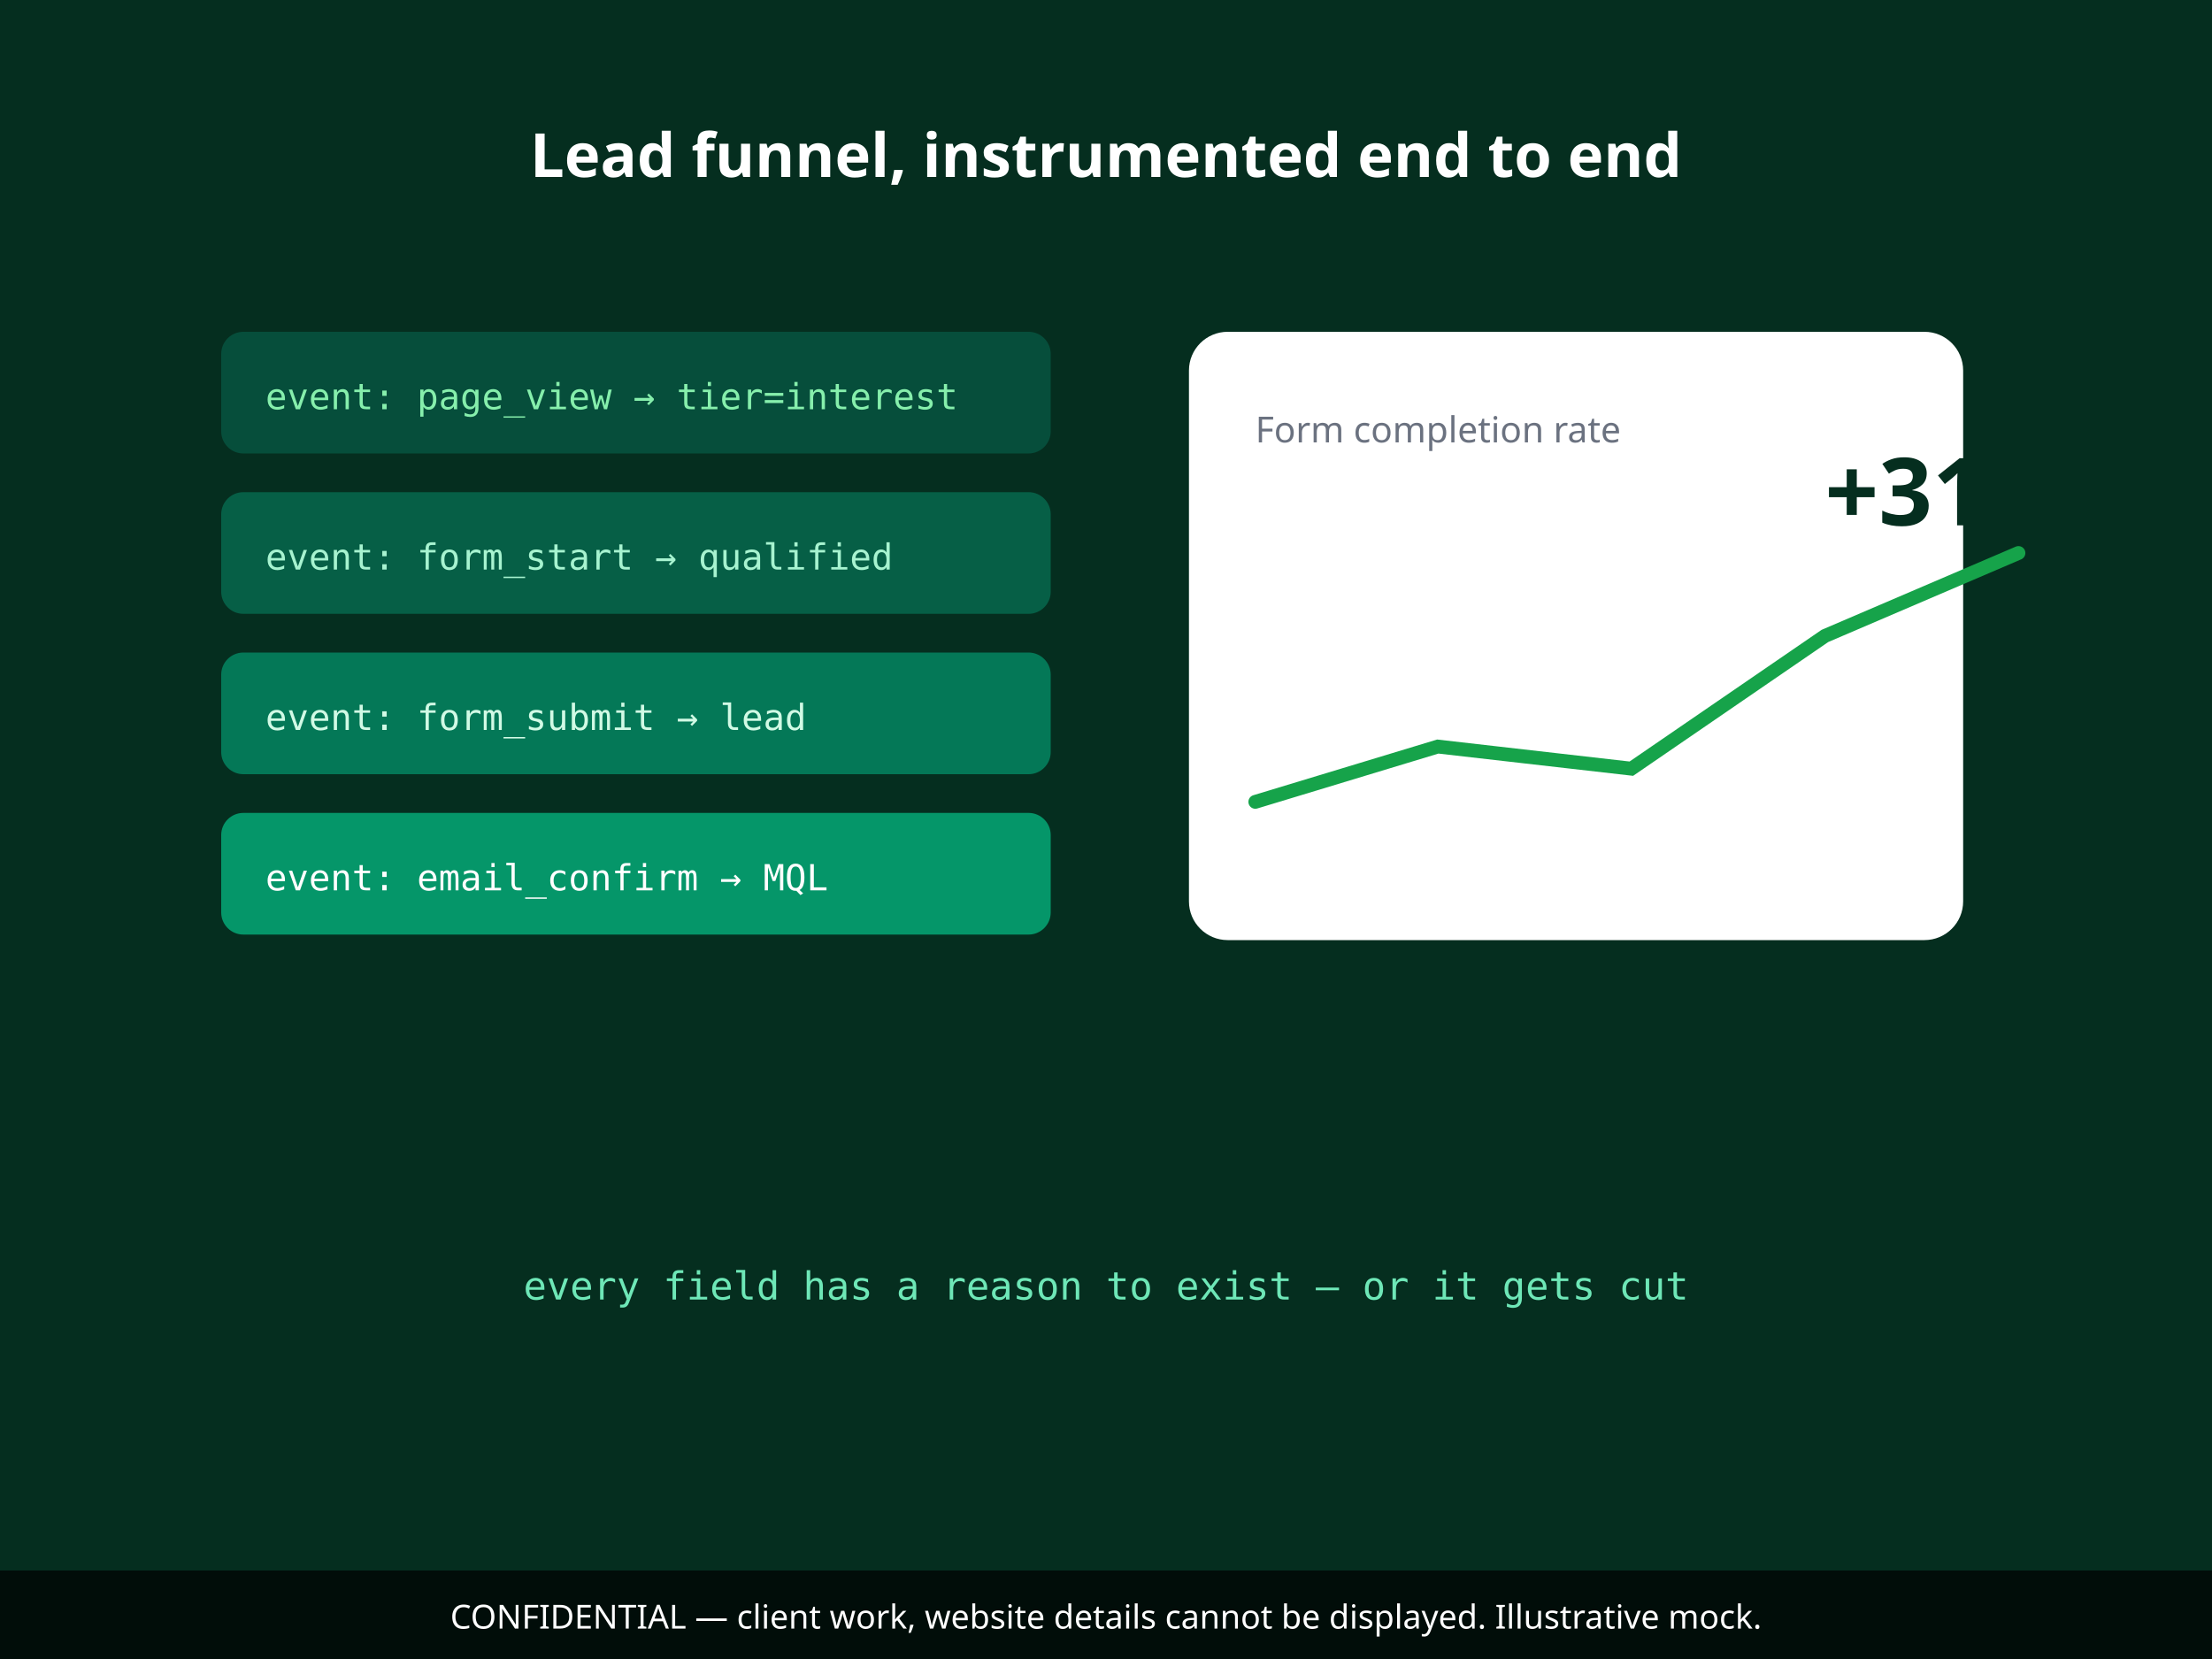
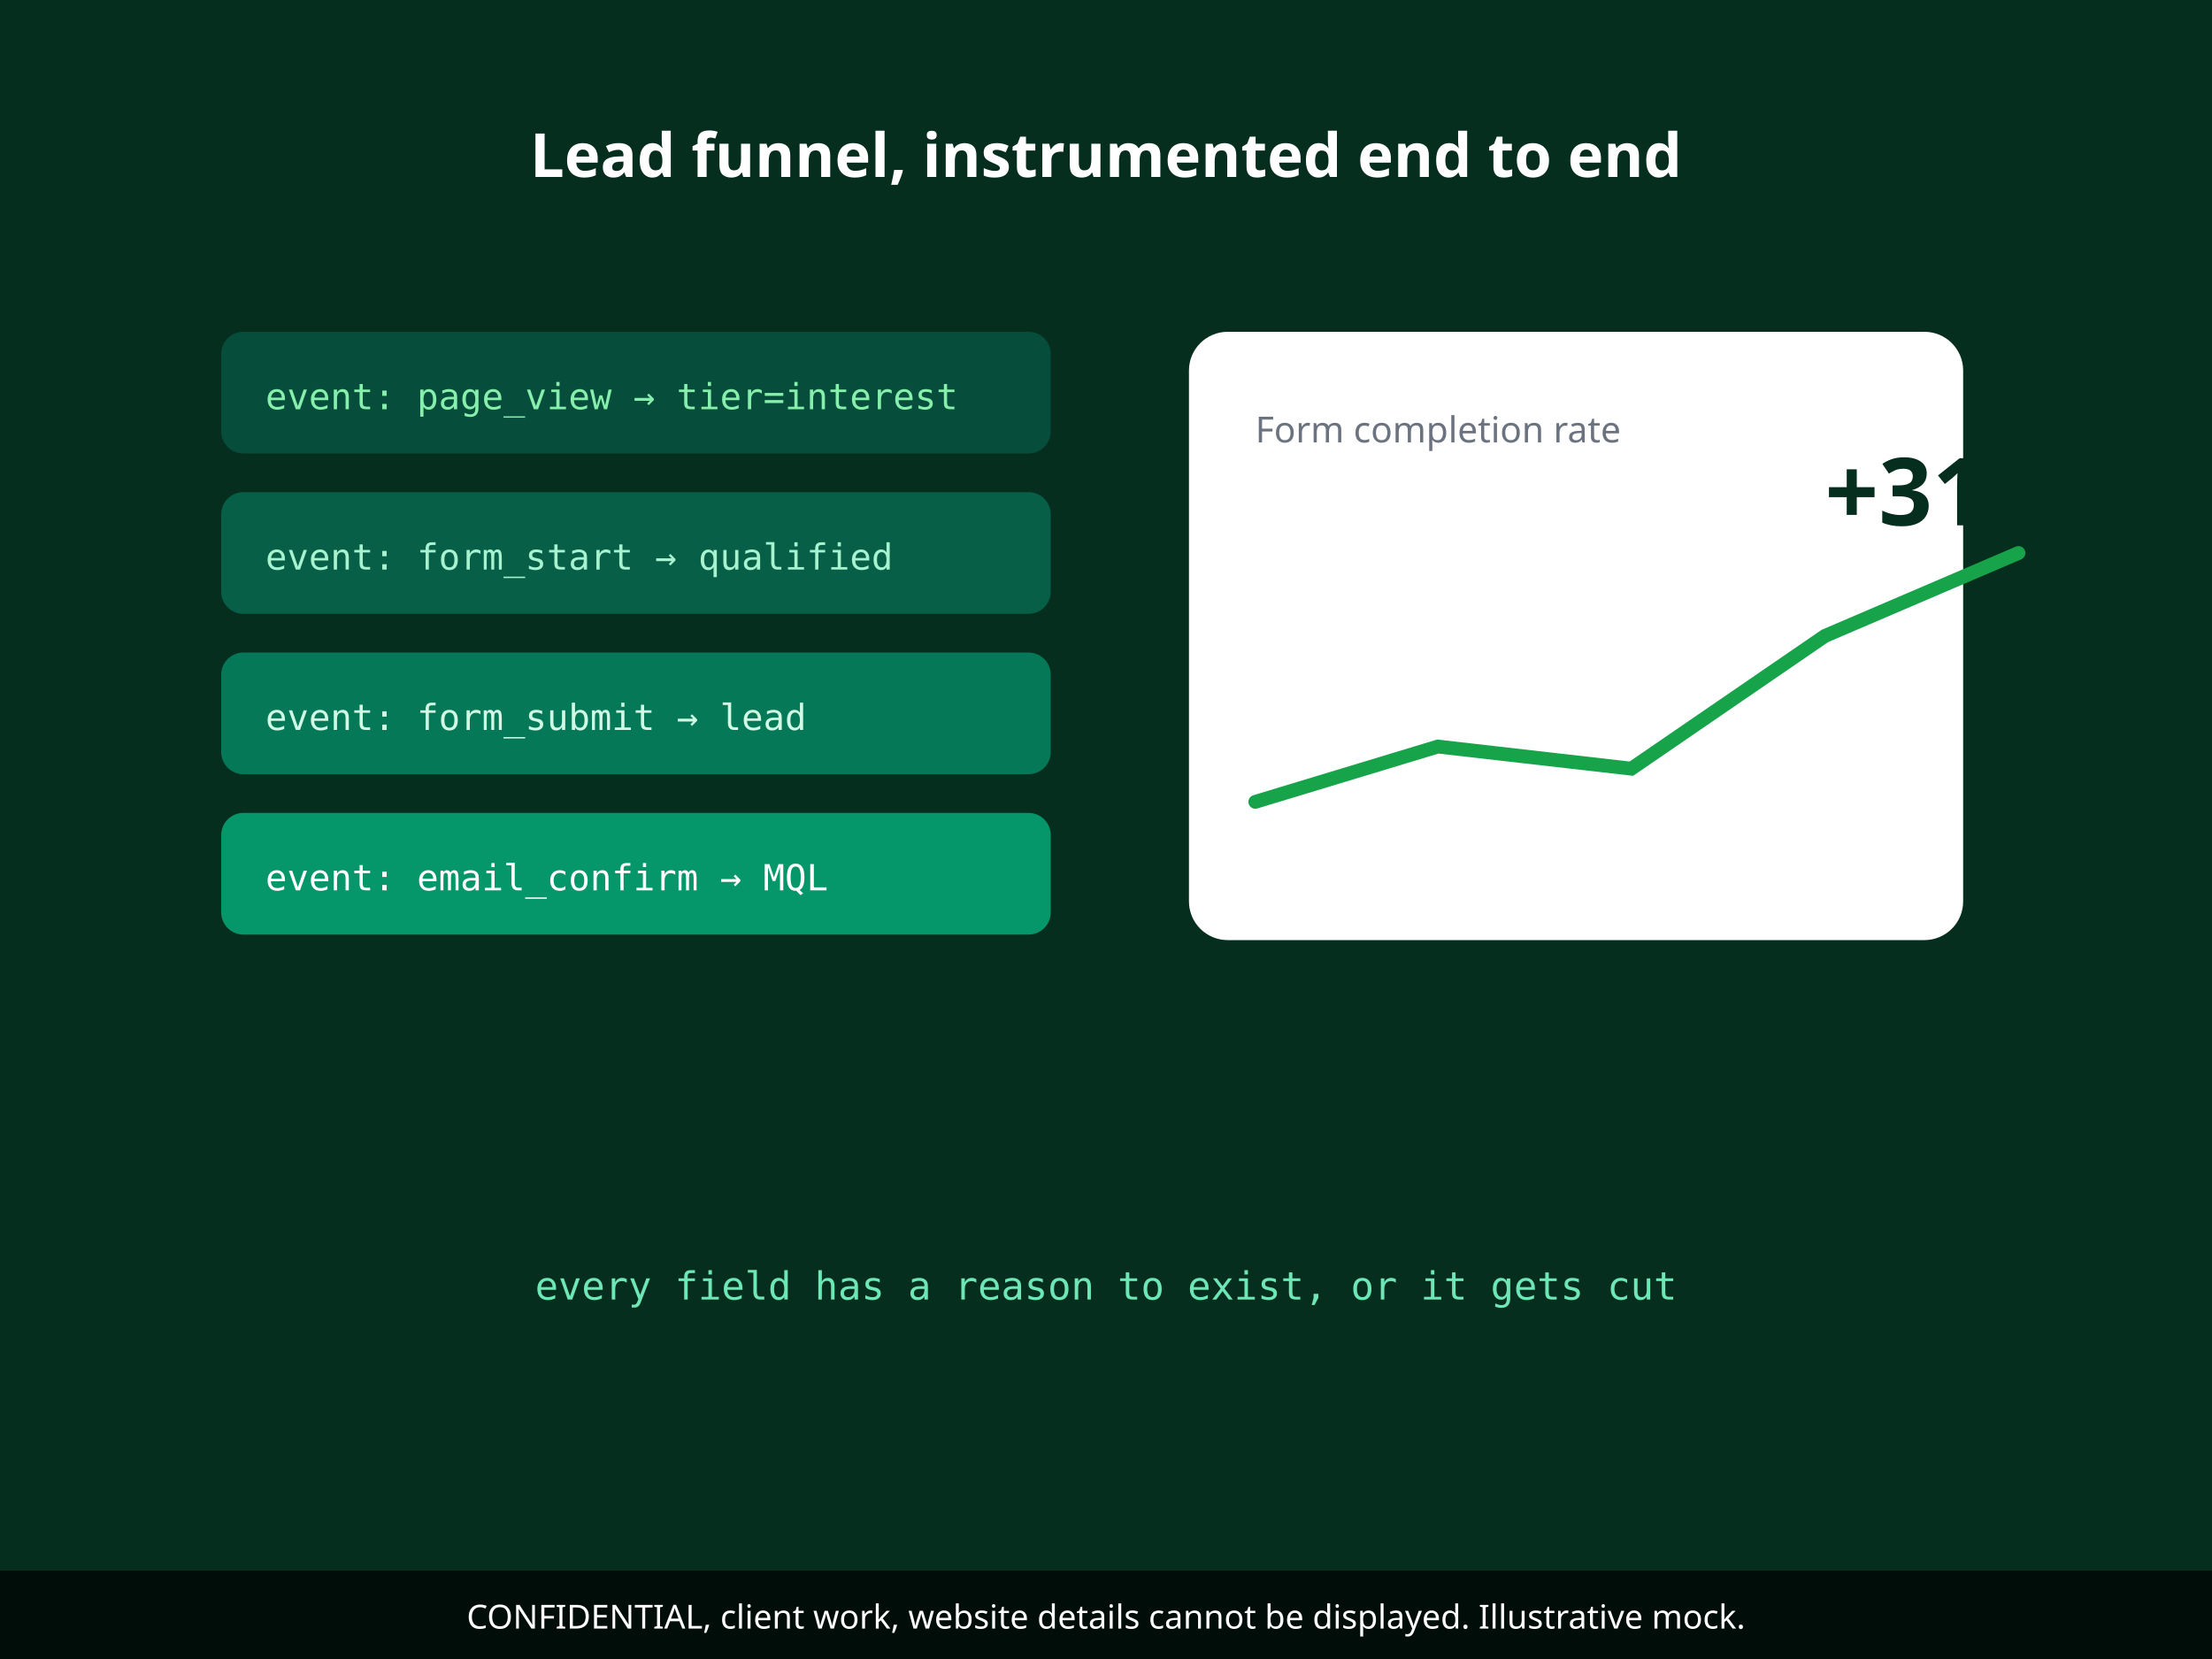
<svg xmlns="http://www.w3.org/2000/svg" viewBox="0 0 800 600">
  <rect width="800" height="600" fill="#052e1f" />
  <text x="400" y="64" font-family="sans-serif" font-size="22" font-weight="bold" text-anchor="middle" fill="#fff">Lead funnel, instrumented end to end</text>
  <g transform="translate(80,120)" font-family="monospace" font-size="13">
    <g>
      <rect width="300" height="44" rx="8" fill="#064e3b" />
      <text x="16" y="28" fill="#86efac">event: page_view → tier=interest</text>
    </g>
    <g transform="translate(0,58)">
      <rect width="300" height="44" rx="8" fill="#065f46" />
      <text x="16" y="28" fill="#a7f3d0">event: form_start → qualified</text>
    </g>
    <g transform="translate(0,116)">
      <rect width="300" height="44" rx="8" fill="#047857" />
      <text x="16" y="28" fill="#d1fae5">event: form_submit → lead</text>
    </g>
    <g transform="translate(0,174)">
      <rect width="300" height="44" rx="8" fill="#059669" />
      <text x="16" y="28" fill="#ffffff">event: email_confirm → MQL</text>
    </g>
  </g>
  <g transform="translate(430,120)">
    <rect width="280" height="220" rx="14" fill="#fff" />
    <text x="24" y="40" font-family="sans-serif" font-size="13" fill="#6b7280">Form completion rate</text>
    <polyline points="24,170 90,150 160,158 230,110 300,80" fill="none" stroke="#16a34a" stroke-width="5" stroke-linecap="round" />
    <text x="230" y="70" font-family="sans-serif" font-size="34" font-weight="bold" fill="#052e1f">+31%</text>
  </g>
-   <text x="400" y="470" font-family="monospace" font-size="14" fill="#6ee7b7" text-anchor="middle">every field has a reason to exist — or it gets cut</text>
+   <text x="400" y="470" font-family="monospace" font-size="14" fill="#6ee7b7" text-anchor="middle">every field has a reason to exist, or it gets cut</text>
  <g>
    <rect x="0" y="568" width="800" height="32" fill="#000" fill-opacity=".72" />
-     <text x="400" y="589" font-family="sans-serif" font-size="12" fill="#fff" text-anchor="middle">CONFIDENTIAL — client work, website details cannot be displayed. Illustrative mock.</text>
+     <text x="400" y="589" font-family="sans-serif" font-size="12" fill="#fff" text-anchor="middle">CONFIDENTIAL, client work, website details cannot be displayed. Illustrative mock.</text>
  </g>
</svg>
